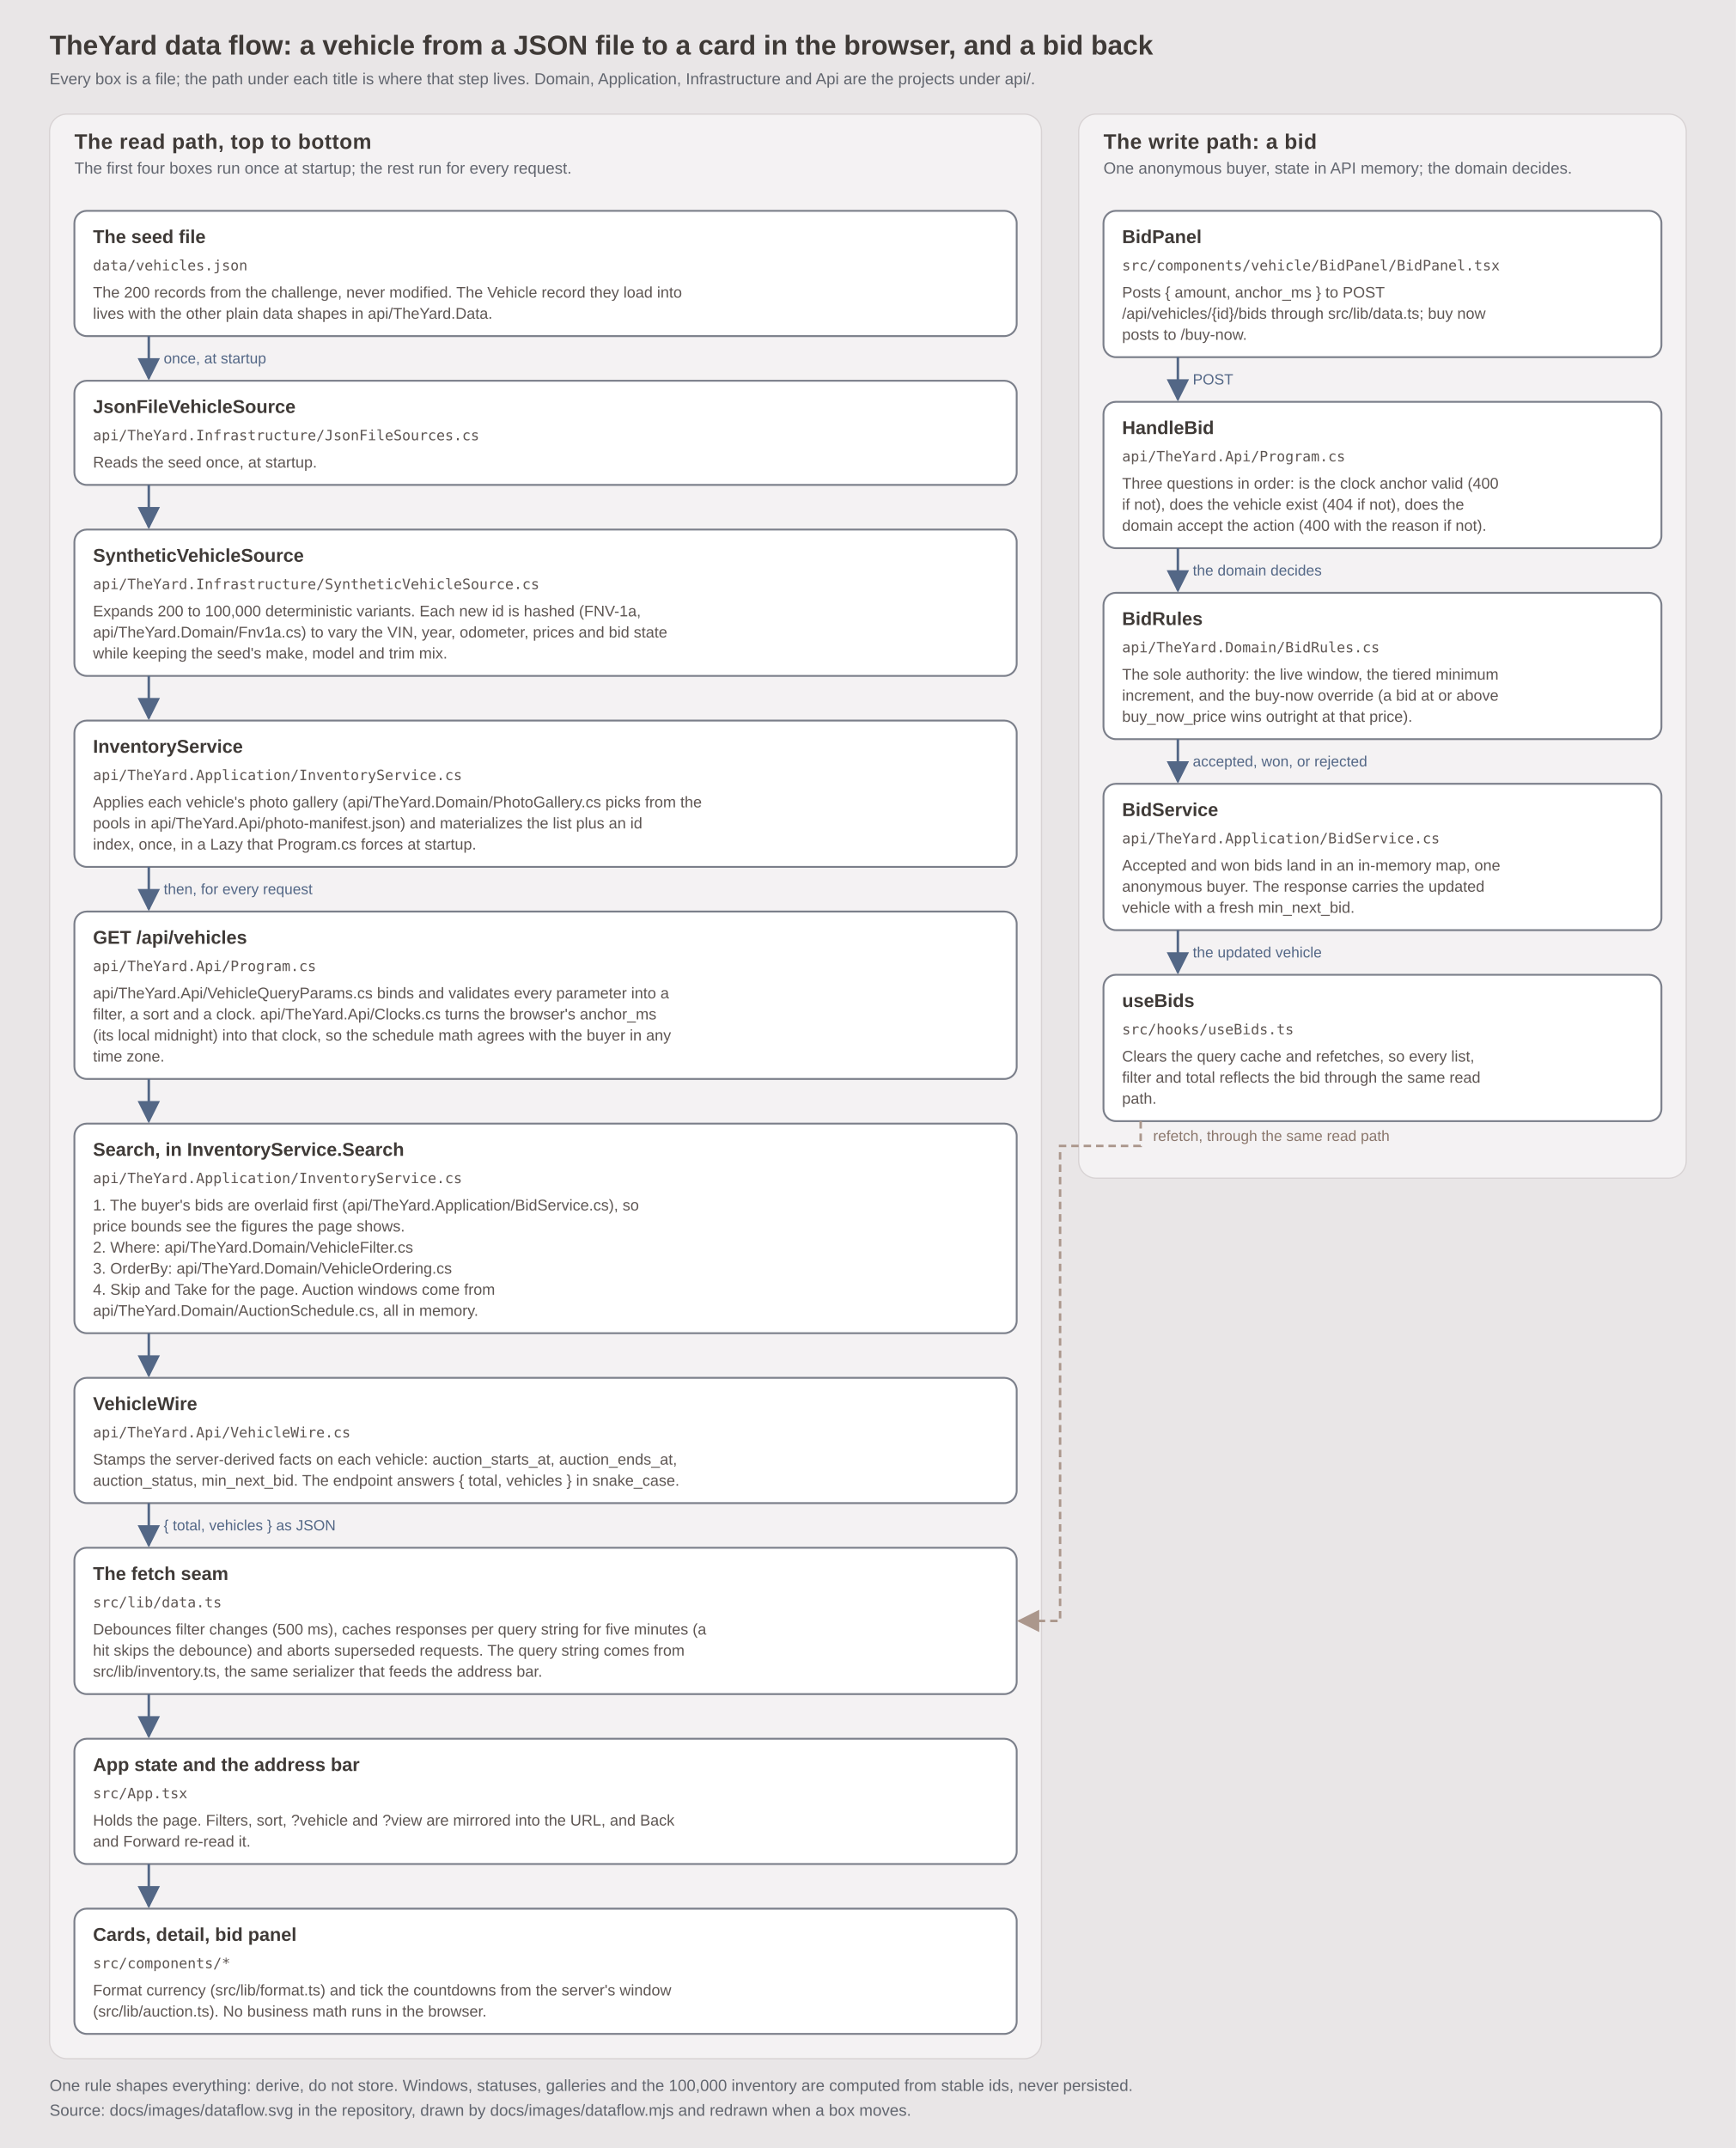
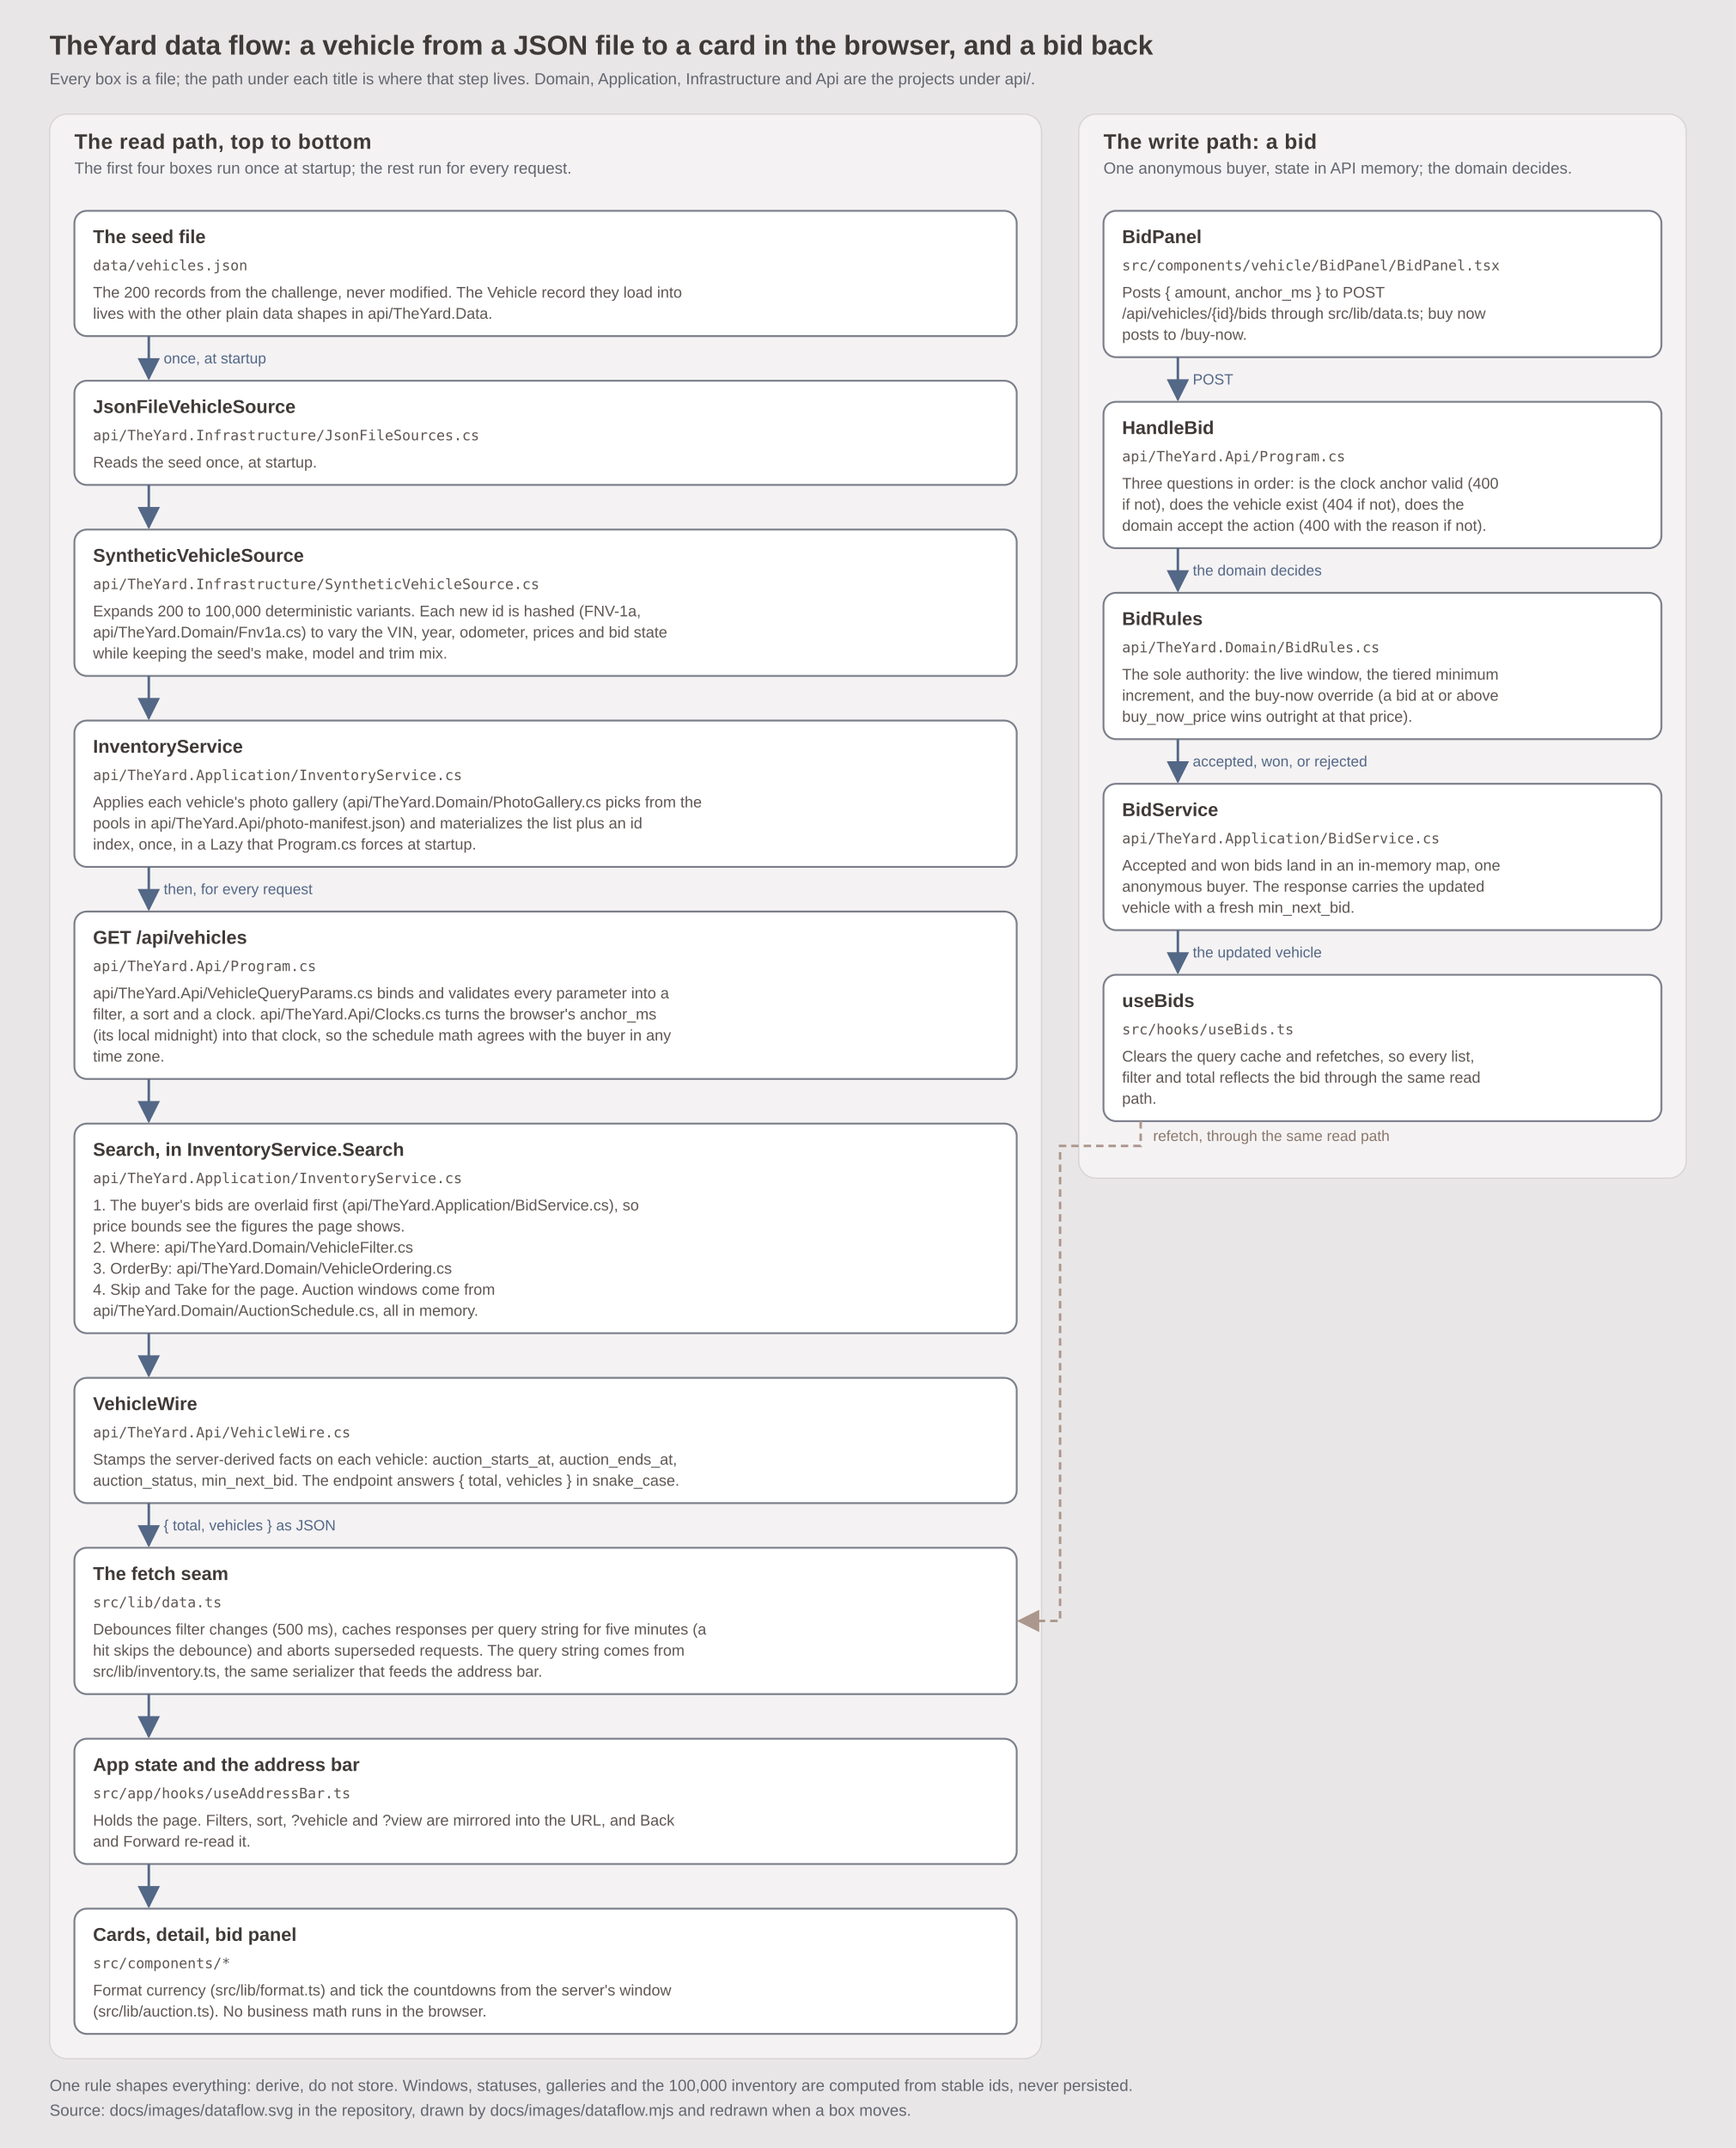
<svg xmlns="http://www.w3.org/2000/svg" width="1400" height="1732" viewBox="0 0 1400 1732" font-family="'IBM Plex Sans', 'Segoe UI', system-ui, Arial, sans-serif" font-size="14">
  <defs>
    <marker id="arrow" viewBox="0 0 10 10" refX="9" refY="5" markerWidth="9" markerHeight="9" orient="auto-start-reverse">
      <path d="M0 0 L10 5 L0 10 z" fill="#536786" />
    </marker>
    <marker id="arrow-taupe" viewBox="0 0 10 10" refX="9" refY="5" markerWidth="9" markerHeight="9" orient="auto-start-reverse">
      <path d="M0 0 L10 5 L0 10 z" fill="#ab978c" />
    </marker>
    <style>
      .box { fill: #ffffff; stroke: #7b7f8a; stroke-width: 1.5; rx: 10; }
      .lane { fill: #f4f2f3; stroke: #d8d3d4; stroke-width: 1; rx: 14; }
      .title { fill: #3f3a37; font-size: 15px; font-weight: 600; }
      .lane-title { fill: #3f3a37; font-size: 17px; font-weight: 700; letter-spacing: 0.02em; }
      .lane-sub { fill: #62666f; font-size: 13px; }
      .body { fill: #5e5653; font-size: 12.5px; }
      .mono { fill: #5e5653; font-family: ui-monospace, 'Cascadia Mono', Consolas, monospace; font-size: 11.5px; }
      .flow { stroke: #536786; stroke-width: 2; fill: none; marker-end: url(#arrow); }
      .flow-label { fill: #536786; font-size: 12px; font-weight: 500; }
      .loop { stroke: #ab978c; stroke-width: 2; fill: none; stroke-dasharray: 6 4; marker-end: url(#arrow-taupe); }
      .loop-label { fill: #8a766b; font-size: 12px; font-weight: 500; }
      .heading { fill: #3f3a37; font-size: 22px; font-weight: 700; }
      .caption { fill: #62666f; font-size: 13px; }
    </style>
  </defs>
  <rect width="1400" height="1732" fill="#e9e6e7" />
  <text x="40" y="44" class="heading">TheYard data flow: a vehicle from a JSON file to a card in the browser, and a bid back</text>
  <text x="40" y="68" class="caption">Every box is a file; the path under each title is where that step lives. Domain, Application, Infrastructure and Api are the projects under api/.</text>
  <rect x="40" y="92" width="800" height="1568" class="lane" />
  <text x="60" y="120" class="lane-title">The read path, top to bottom</text>
  <text x="60" y="140" class="lane-sub">The first four boxes run once at startup; the rest run for every request.</text>
  <rect x="870" y="92" width="490" height="858" class="lane" />
  <text x="890" y="120" class="lane-title">The write path: a bid</text>
  <text x="890" y="140" class="lane-sub">One anonymous buyer, state in API memory; the domain decides.</text>
  <rect x="60" y="170" width="760" height="101" class="box" />
  <text x="75" y="196" class="title">The seed file</text>
  <text x="75" y="218" class="mono">data/vehicles.json</text>
  <text x="75" y="240" class="body">The 200 records from the challenge, never modified. The Vehicle record they load into</text>
  <text x="75" y="257" class="body">lives with the other plain data shapes in api/TheYard.Data.</text>
  <path d="M120 271 L120 305" class="flow" />
  <text x="132" y="293" class="flow-label">once, at startup</text>
  <rect x="60" y="307" width="760" height="84" class="box" />
  <text x="75" y="333" class="title">JsonFileVehicleSource</text>
  <text x="75" y="355" class="mono">api/TheYard.Infrastructure/JsonFileSources.cs</text>
  <text x="75" y="377" class="body">Reads the seed once, at startup.</text>
  <path d="M120 391 L120 425" class="flow" />
  <rect x="60" y="427" width="760" height="118" class="box" />
  <text x="75" y="453" class="title">SyntheticVehicleSource</text>
  <text x="75" y="475" class="mono">api/TheYard.Infrastructure/SyntheticVehicleSource.cs</text>
  <text x="75" y="497" class="body">Expands 200 to 100,000 deterministic variants. Each new id is hashed (FNV-1a,</text>
  <text x="75" y="514" class="body">api/TheYard.Domain/Fnv1a.cs) to vary the VIN, year, odometer, prices and bid state</text>
  <text x="75" y="531" class="body">while keeping the seed's make, model and trim mix.</text>
  <path d="M120 545 L120 579" class="flow" />
  <rect x="60" y="581" width="760" height="118" class="box" />
  <text x="75" y="607" class="title">InventoryService</text>
  <text x="75" y="629" class="mono">api/TheYard.Application/InventoryService.cs</text>
  <text x="75" y="651" class="body">Applies each vehicle's photo gallery (api/TheYard.Domain/PhotoGallery.cs picks from the</text>
  <text x="75" y="668" class="body">pools in api/TheYard.Api/photo-manifest.json) and materializes the list plus an id</text>
  <text x="75" y="685" class="body">index, once, in a Lazy that Program.cs forces at startup.</text>
  <path d="M120 699 L120 733" class="flow" />
  <text x="132" y="721" class="flow-label">then, for every request</text>
  <rect x="60" y="735" width="760" height="135" class="box" />
  <text x="75" y="761" class="title">GET /api/vehicles</text>
  <text x="75" y="783" class="mono">api/TheYard.Api/Program.cs</text>
  <text x="75" y="805" class="body">api/TheYard.Api/VehicleQueryParams.cs binds and validates every parameter into a</text>
  <text x="75" y="822" class="body">filter, a sort and a clock. api/TheYard.Api/Clocks.cs turns the browser's anchor_ms</text>
  <text x="75" y="839" class="body">(its local midnight) into that clock, so the schedule math agrees with the buyer in any</text>
  <text x="75" y="856" class="body">time zone.</text>
  <path d="M120 870 L120 904" class="flow" />
  <rect x="60" y="906" width="760" height="169" class="box" />
  <text x="75" y="932" class="title">Search, in InventoryService.Search</text>
  <text x="75" y="954" class="mono">api/TheYard.Application/InventoryService.cs</text>
  <text x="75" y="976" class="body">1. The buyer's bids are overlaid first (api/TheYard.Application/BidService.cs), so</text>
  <text x="75" y="993" class="body">price bounds see the figures the page shows.</text>
  <text x="75" y="1010" class="body">2. Where: api/TheYard.Domain/VehicleFilter.cs</text>
  <text x="75" y="1027" class="body">3. OrderBy: api/TheYard.Domain/VehicleOrdering.cs</text>
  <text x="75" y="1044" class="body">4. Skip and Take for the page. Auction windows come from</text>
  <text x="75" y="1061" class="body">api/TheYard.Domain/AuctionSchedule.cs, all in memory.</text>
  <path d="M120 1075 L120 1109" class="flow" />
  <rect x="60" y="1111" width="760" height="101" class="box" />
  <text x="75" y="1137" class="title">VehicleWire</text>
  <text x="75" y="1159" class="mono">api/TheYard.Api/VehicleWire.cs</text>
  <text x="75" y="1181" class="body">Stamps the server-derived facts on each vehicle: auction_starts_at, auction_ends_at,</text>
  <text x="75" y="1198" class="body">auction_status, min_next_bid. The endpoint answers { total, vehicles } in snake_case.</text>
  <path d="M120 1212 L120 1246" class="flow" />
  <text x="132" y="1234" class="flow-label">{ total, vehicles } as JSON</text>
  <rect x="60" y="1248" width="760" height="118" class="box" />
  <text x="75" y="1274" class="title">The fetch seam</text>
  <text x="75" y="1296" class="mono">src/lib/data.ts</text>
  <text x="75" y="1318" class="body">Debounces filter changes (500 ms), caches responses per query string for five minutes (a</text>
  <text x="75" y="1335" class="body">hit skips the debounce) and aborts superseded requests. The query string comes from</text>
  <text x="75" y="1352" class="body">src/lib/inventory.ts, the same serializer that feeds the address bar.</text>
  <path d="M120 1366 L120 1400" class="flow" />
  <rect x="60" y="1402" width="760" height="101" class="box" />
  <text x="75" y="1428" class="title">App state and the address bar</text>
-   <text x="75" y="1450" class="mono">src/App.tsx</text>
+   <text x="75" y="1450" class="mono">src/app/hooks/useAddressBar.ts</text>
  <text x="75" y="1472" class="body">Holds the page. Filters, sort, ?vehicle and ?view are mirrored into the URL, and Back</text>
  <text x="75" y="1489" class="body">and Forward re-read it.</text>
  <path d="M120 1503 L120 1537" class="flow" />
  <rect x="60" y="1539" width="760" height="101" class="box" />
  <text x="75" y="1565" class="title">Cards, detail, bid panel</text>
  <text x="75" y="1587" class="mono">src/components/*</text>
  <text x="75" y="1609" class="body">Format currency (src/lib/format.ts) and tick the countdowns from the server's window</text>
  <text x="75" y="1626" class="body">(src/lib/auction.ts). No business math runs in the browser.</text>
  <rect x="890" y="170" width="450" height="118" class="box" />
  <text x="905" y="196" class="title">BidPanel</text>
  <text x="905" y="218" class="mono">src/components/vehicle/BidPanel/BidPanel.tsx</text>
  <text x="905" y="240" class="body">Posts { amount, anchor_ms } to POST</text>
  <text x="905" y="257" class="body">/api/vehicles/{id}/bids through src/lib/data.ts; buy now</text>
  <text x="905" y="274" class="body">posts to /buy-now.</text>
  <path d="M950 288 L950 322" class="flow" />
  <text x="962" y="310" class="flow-label">POST</text>
  <rect x="890" y="324" width="450" height="118" class="box" />
  <text x="905" y="350" class="title">HandleBid</text>
  <text x="905" y="372" class="mono">api/TheYard.Api/Program.cs</text>
  <text x="905" y="394" class="body">Three questions in order: is the clock anchor valid (400</text>
  <text x="905" y="411" class="body">if not), does the vehicle exist (404 if not), does the</text>
  <text x="905" y="428" class="body">domain accept the action (400 with the reason if not).</text>
  <path d="M950 442 L950 476" class="flow" />
  <text x="962" y="464" class="flow-label">the domain decides</text>
  <rect x="890" y="478" width="450" height="118" class="box" />
  <text x="905" y="504" class="title">BidRules</text>
  <text x="905" y="526" class="mono">api/TheYard.Domain/BidRules.cs</text>
  <text x="905" y="548" class="body">The sole authority: the live window, the tiered minimum</text>
  <text x="905" y="565" class="body">increment, and the buy-now override (a bid at or above</text>
  <text x="905" y="582" class="body">buy_now_price wins outright at that price).</text>
  <path d="M950 596 L950 630" class="flow" />
  <text x="962" y="618" class="flow-label">accepted, won, or rejected</text>
  <rect x="890" y="632" width="450" height="118" class="box" />
  <text x="905" y="658" class="title">BidService</text>
  <text x="905" y="680" class="mono">api/TheYard.Application/BidService.cs</text>
  <text x="905" y="702" class="body">Accepted and won bids land in an in-memory map, one</text>
  <text x="905" y="719" class="body">anonymous buyer. The response carries the updated</text>
  <text x="905" y="736" class="body">vehicle with a fresh min_next_bid.</text>
  <path d="M950 750 L950 784" class="flow" />
  <text x="962" y="772" class="flow-label">the updated vehicle</text>
  <rect x="890" y="786" width="450" height="118" class="box" />
  <text x="905" y="812" class="title">useBids</text>
  <text x="905" y="834" class="mono">src/hooks/useBids.ts</text>
  <text x="905" y="856" class="body">Clears the query cache and refetches, so every list,</text>
  <text x="905" y="873" class="body">filter and total reflects the bid through the same read</text>
  <text x="905" y="890" class="body">path.</text>
  <path d="M920 904 L920 924 L855 924 L855 1307 L822 1307" class="loop" />
  <text x="930" y="920" class="loop-label">refetch, through the same read path</text>
  <text x="40" y="1686" class="caption">One rule shapes everything: derive, do not store. Windows, statuses, galleries and the 100,000 inventory are computed from stable ids, never persisted.</text>
  <text x="40" y="1706" class="caption">Source: docs/images/dataflow.svg in the repository, drawn by docs/images/dataflow.mjs and redrawn when a box moves.</text>
</svg>
